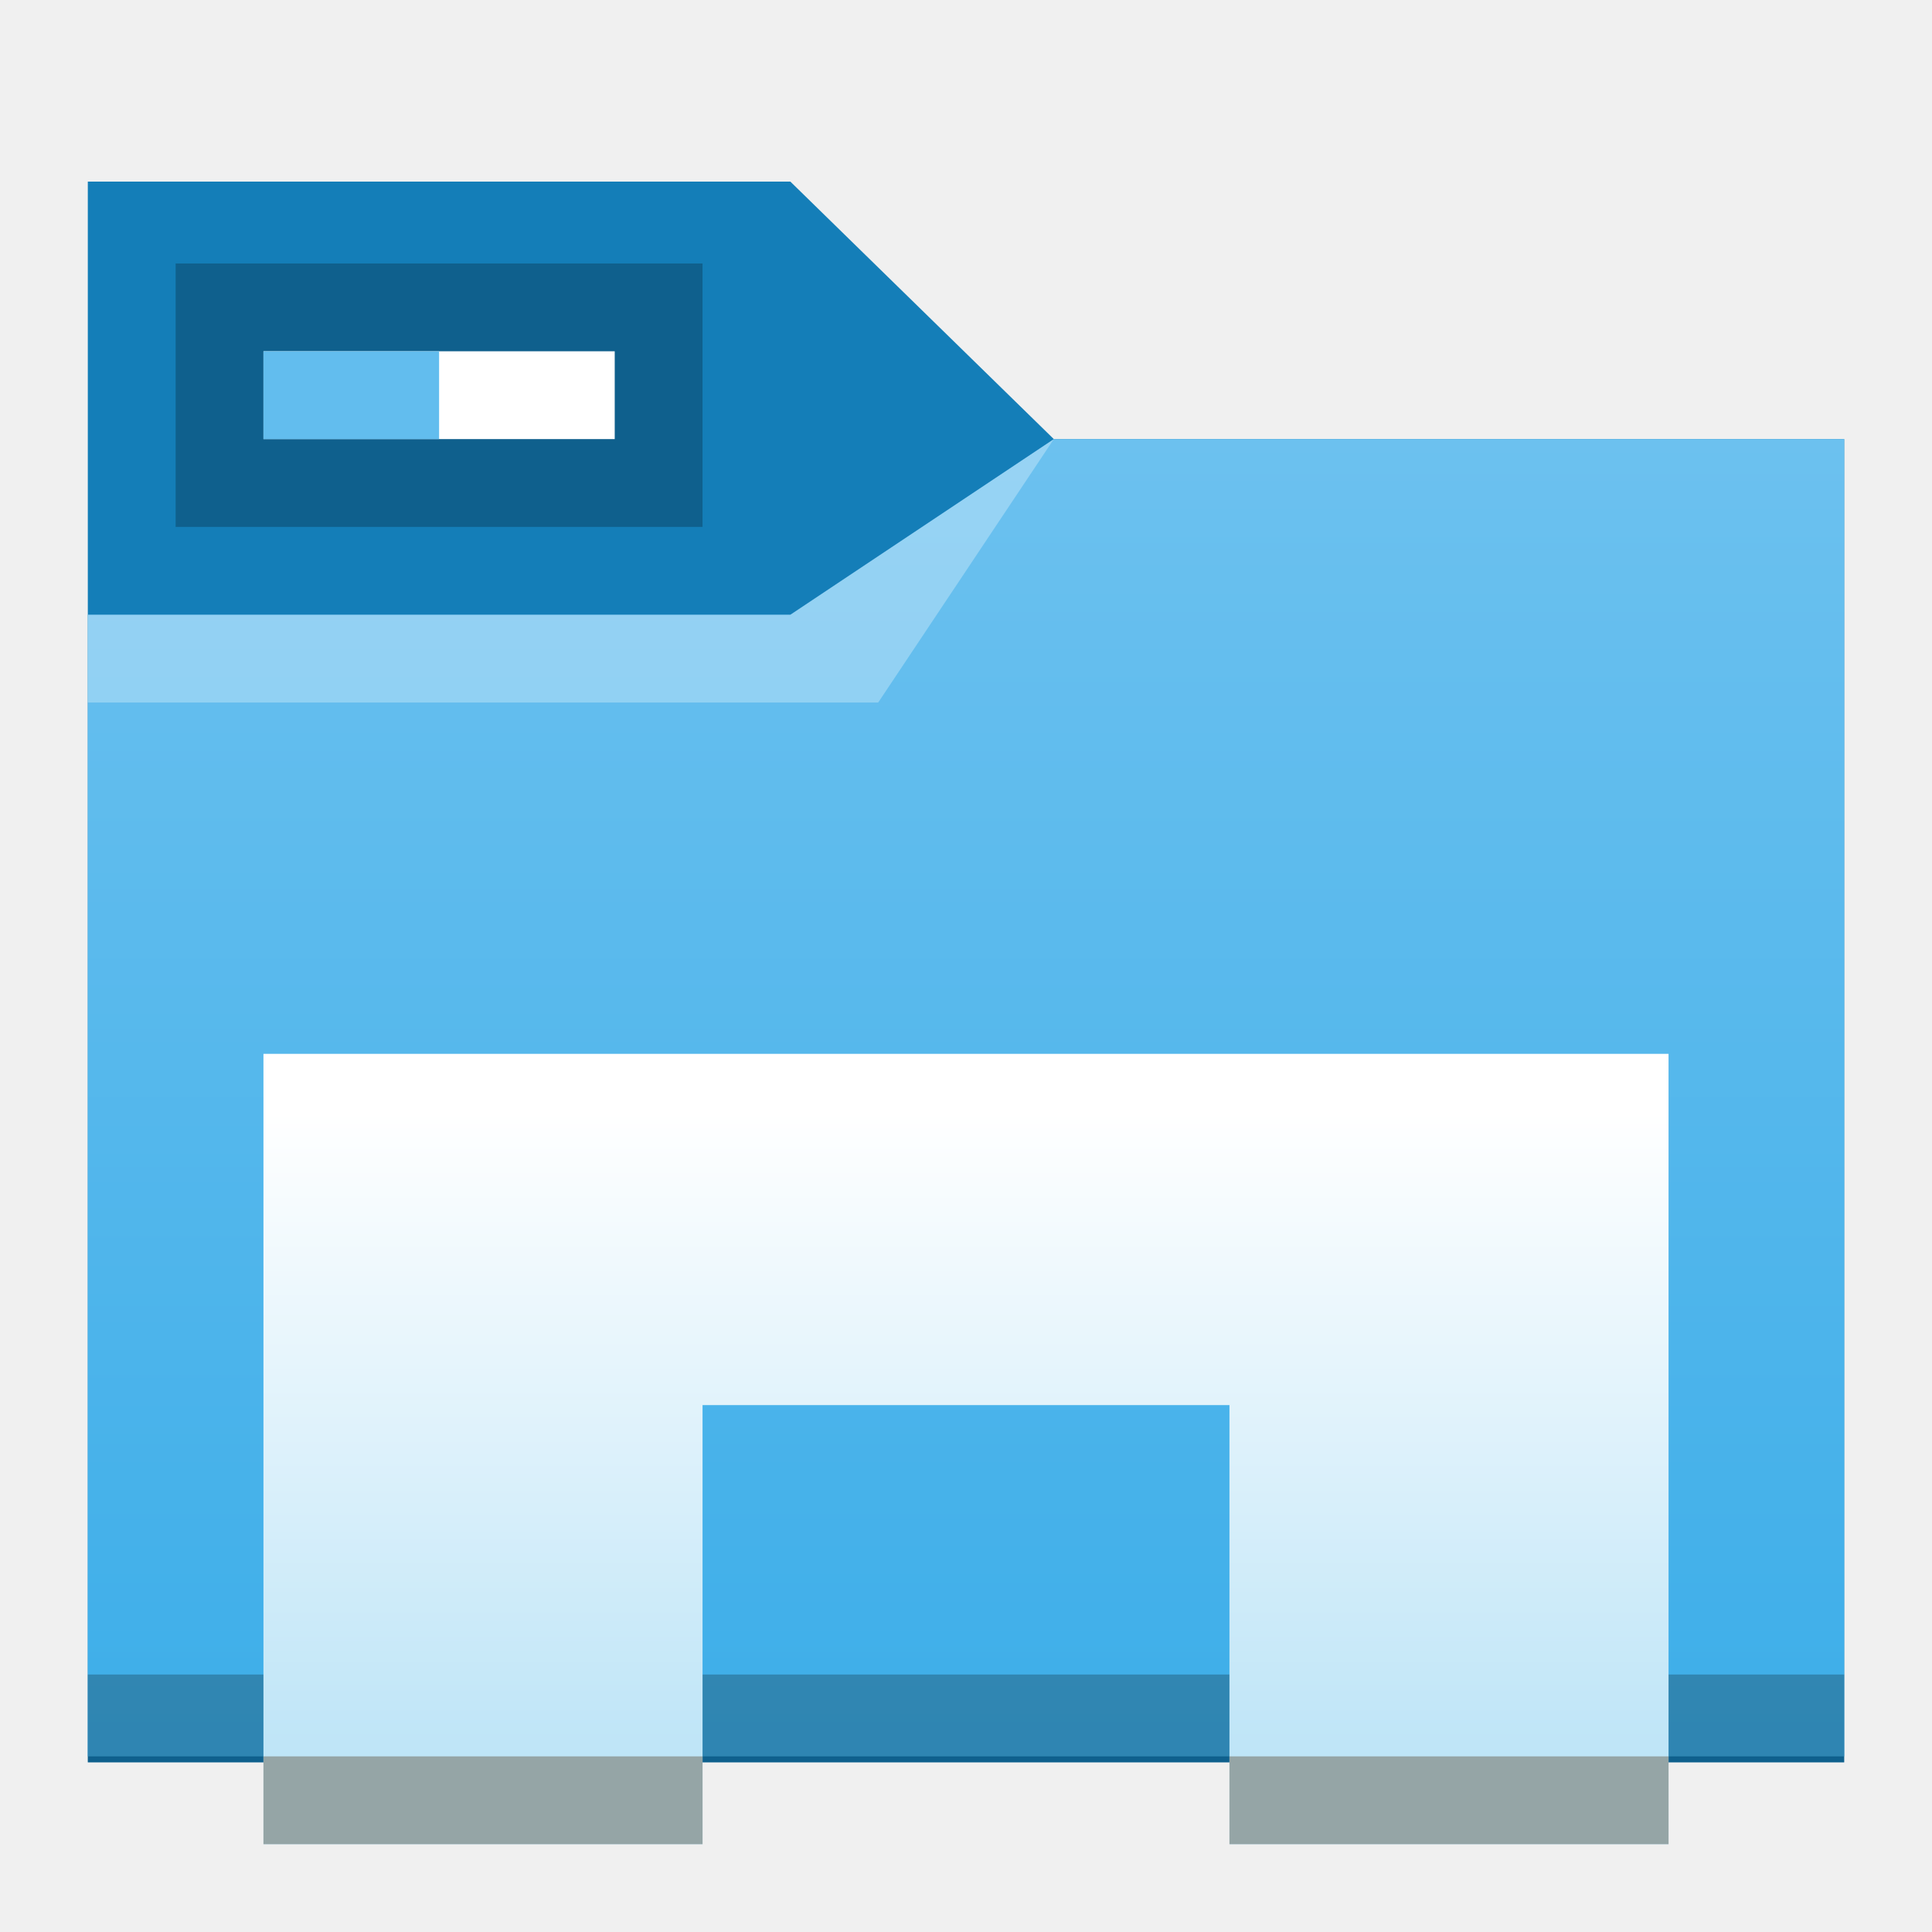
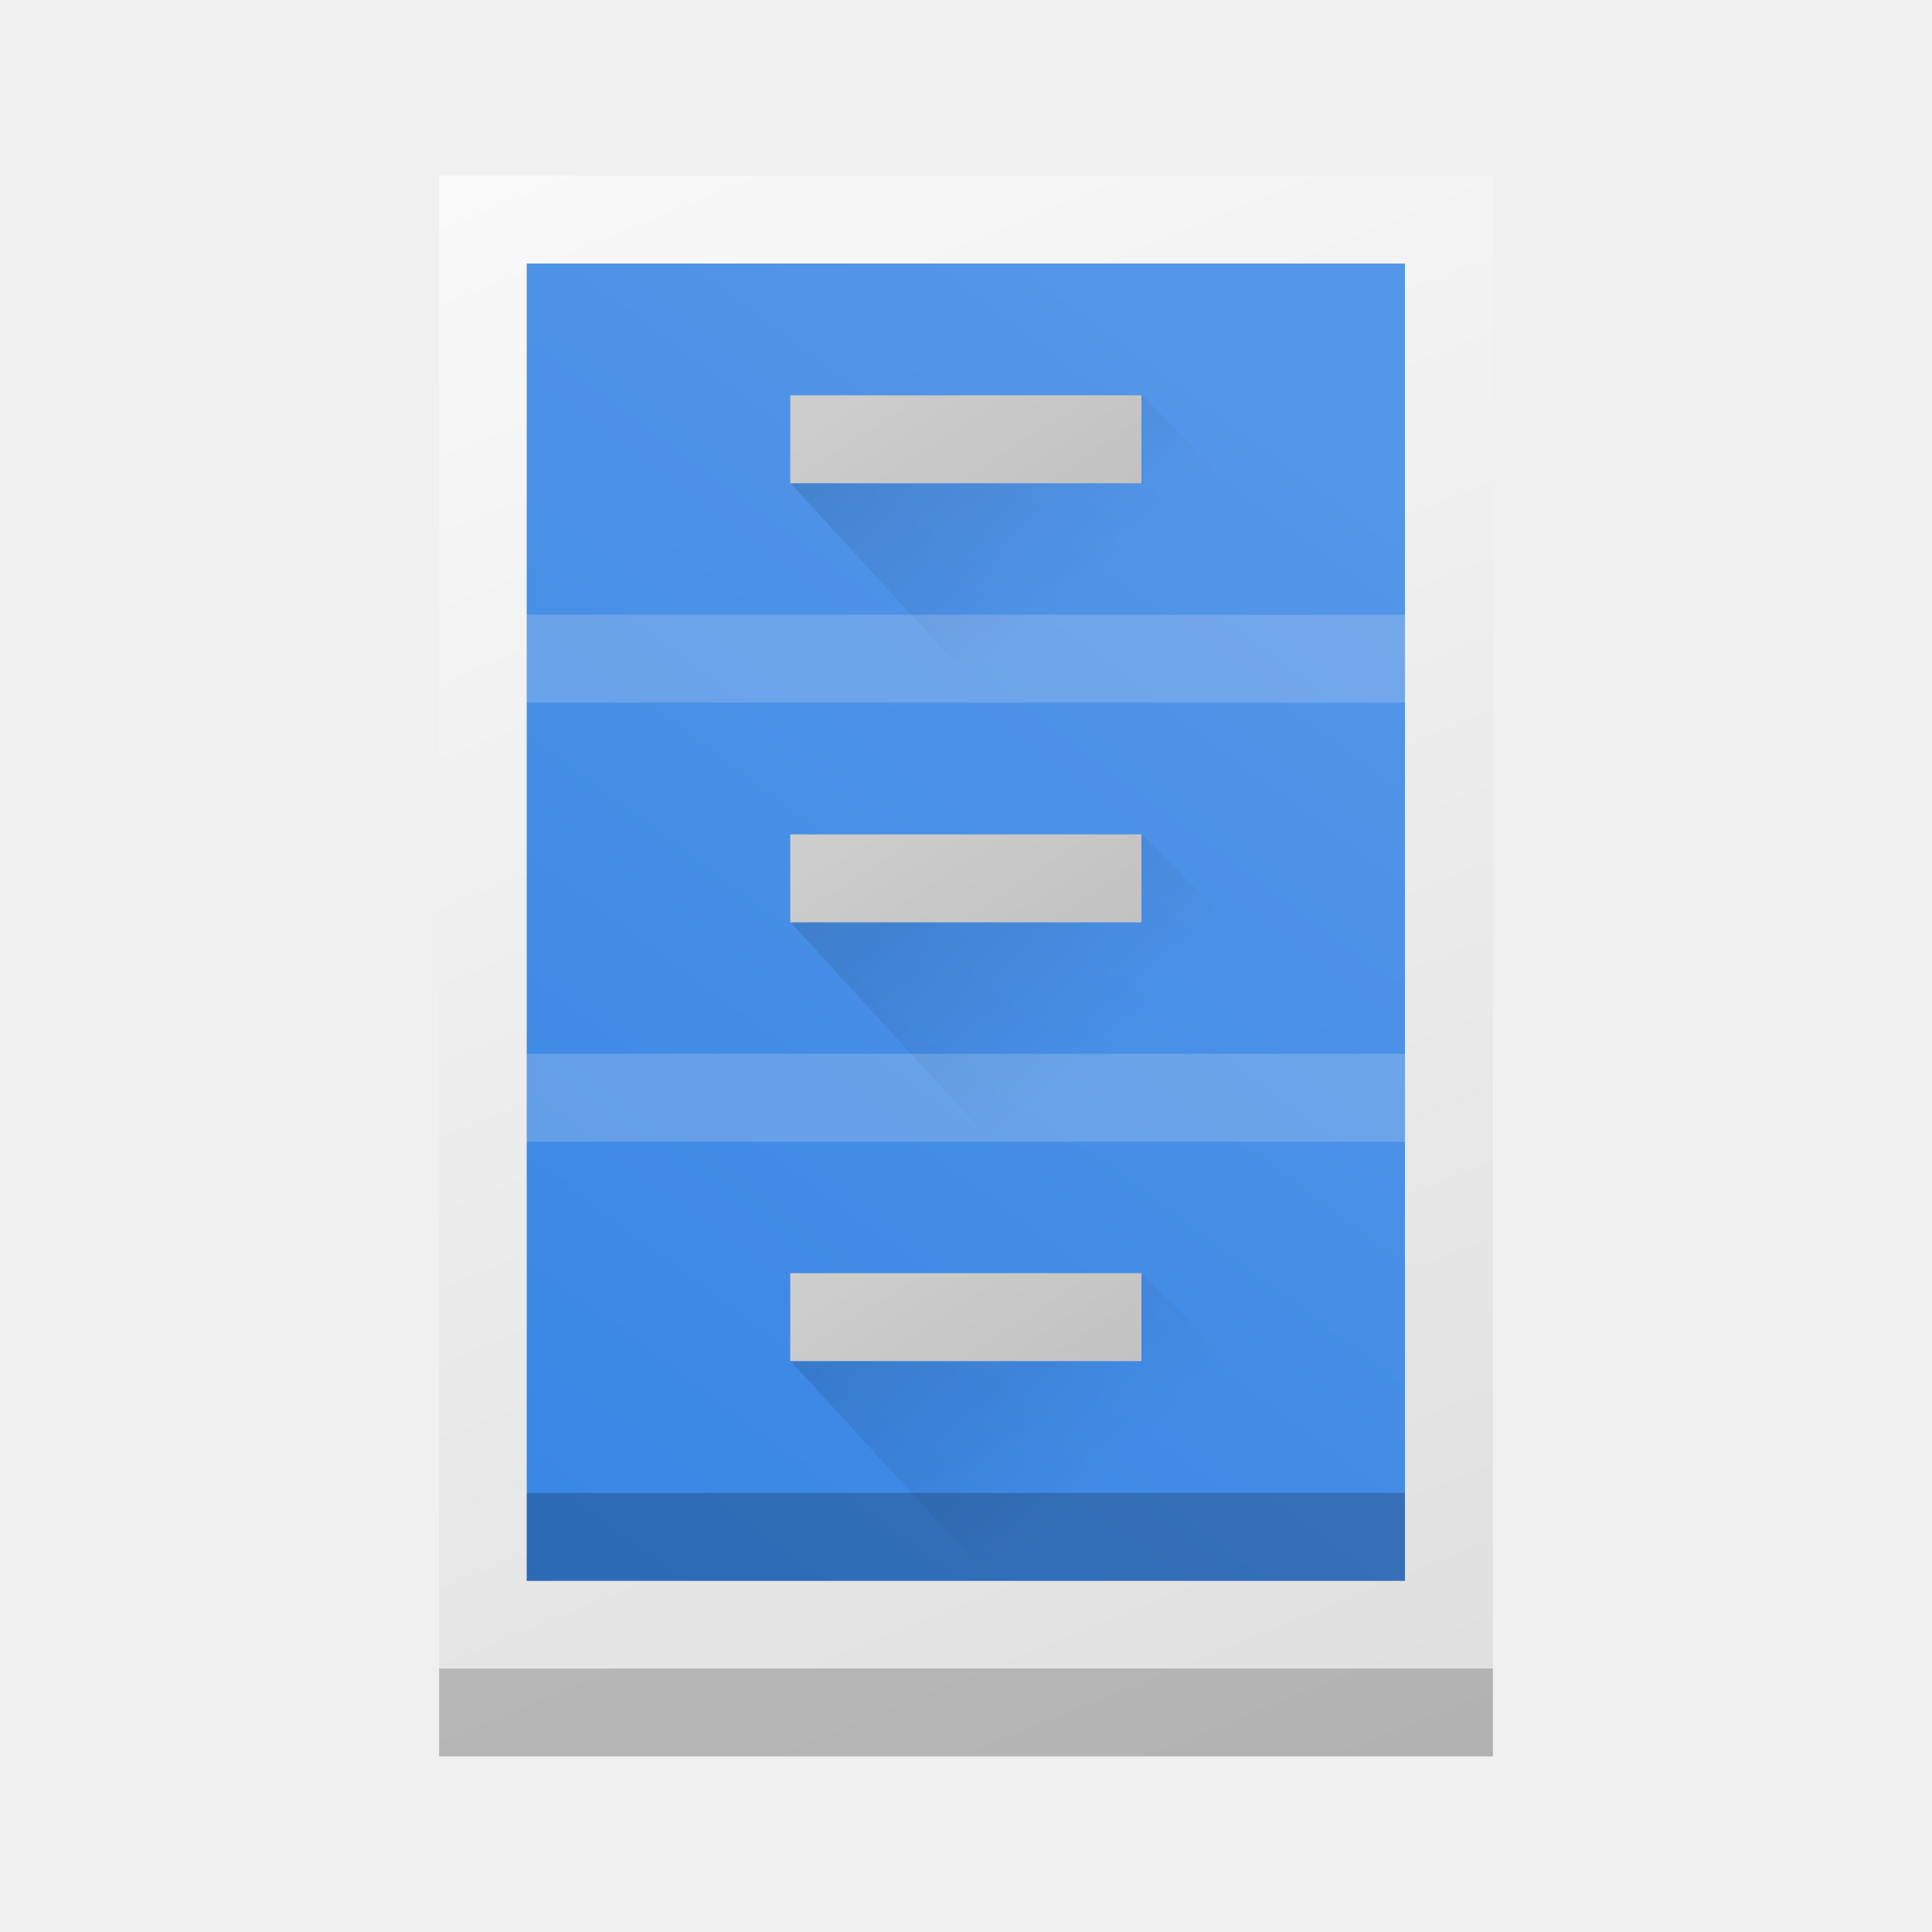
- <svg xmlns="http://www.w3.org/2000/svg" xmlns:xlink="http://www.w3.org/1999/xlink" width="22" height="22" viewBox="0 0 22 22" id="svg7925" version="1.1">
-   <defs id="defs7927">
-     <linearGradient id="linearGradient4274">
-       <stop id="stop4276" offset="0" style="stop-color:#ffffff;stop-opacity:1;" />
-       <stop id="stop4278" offset="1" style="stop-color:#ffffff;stop-opacity:0.488" />
+ <svg xmlns="http://www.w3.org/2000/svg" xmlns:xlink="http://www.w3.org/1999/xlink" width="22" height="22" viewBox="0 0 5.821 5.821" version="1.1" id="svg5">
+   <defs id="defs2">
+     <linearGradient id="linearGradient8306">
+       <stop style="stop-color:#3584e4;stop-opacity:1;" offset="0" id="stop8302" />
+       <stop style="stop-color:#5496e8;stop-opacity:1" offset="1" id="stop8304" />
    </linearGradient>
-     <linearGradient xlink:href="#linearGradient4274" id="linearGradient8485" gradientUnits="userSpaceOnUse" gradientTransform="matrix(0.6922471,0,0,0.6922471,-264.2715,1668.435)" x1="390.571" y1="498.298" x2="442.571" y2="498.298" />
-     <linearGradient xlink:href="#linearGradient4227" id="linearGradient4225" gradientUnits="userSpaceOnUse" x1="396.571" y1="498.798" x2="426.571" y2="511.798" gradientTransform="matrix(0.3461683,0,0,0.3461683,-133.2427,-165.8585)" />
-     <linearGradient id="linearGradient4227">
-       <stop id="stop4229" offset="0" style="stop-color:#f5f5f5;stop-opacity:1" />
-       <stop id="stop4231" offset="1" style="stop-color:#f9f9f9;stop-opacity:1" />
+     <linearGradient id="linearGradient5207">
+       <stop style="stop-color:#000000;stop-opacity:1;" offset="0" id="stop5203" />
+       <stop style="stop-color:#000000;stop-opacity:0;" offset="1" id="stop5205" />
    </linearGradient>
-     <linearGradient xlink:href="#linearGradient4274" id="linearGradient8603" gradientUnits="userSpaceOnUse" gradientTransform="matrix(0.3461683,0,0,0.3461683,-133.2427,1862.688)" x1="390.571" y1="498.298" x2="442.571" y2="498.298" />
-     <linearGradient xlink:href="#linearGradient4274" id="linearGradient8603-0" gradientUnits="userSpaceOnUse" gradientTransform="matrix(0.3461683,0,0,0.3461683,-135.1533,827.3248)" x1="390.571" y1="498.298" x2="442.571" y2="498.298" />
-     <linearGradient xlink:href="#a" id="linearGradient4210" gradientUnits="userSpaceOnUse" x1="431.571" y1="518.798" x2="431.571" y2="543.798" gradientTransform="matrix(0.3333333,0,0,0.3333333,-129.3572,-160.266)" />
-     <linearGradient id="a" y1="20" y2="44" x2="0" gradientUnits="userSpaceOnUse" gradientTransform="translate(447.2123,514.4414)">
-       <stop style="stop-color:#ffffff;stop-opacity:1" offset="0" id="stop7" />
-       <stop style="stop-color:#b5e1f6;stop-opacity:1" offset="1" id="stop9" />
+     <linearGradient id="linearGradient3882">
+       <stop style="stop-color:#c1c1c1;stop-opacity:1" offset="0" id="stop3878" />
+       <stop style="stop-color:#d2d2d2;stop-opacity:1" offset="1" id="stop3880" />
    </linearGradient>
-     <linearGradient xlink:href="#a" id="linearGradient4178-3" gradientUnits="userSpaceOnUse" x1="431.571" y1="518.798" x2="431.571" y2="543.798" gradientTransform="matrix(0.6666667,0,0,0.6666667,-255.7143,684.8302)" />
-     <linearGradient id="linearGradient4180" y1="20" y2="44" x2="0" gradientUnits="userSpaceOnUse" gradientTransform="translate(447.2123,514.4414)">
-       <stop style="stop-color:#ffffff;stop-opacity:1" offset="0" id="stop4182" />
-       <stop style="stop-color:#b5e1f6;stop-opacity:1" offset="1" id="stop4184" />
+     <linearGradient id="linearGradient1076">
+       <stop style="stop-color:#dadada;stop-opacity:1" offset="0" id="stop1072" />
+       <stop style="stop-color:#f9f9f9;stop-opacity:1" offset="1" id="stop1074" />
    </linearGradient>
-     <linearGradient xlink:href="#linearGradient4176-6" id="linearGradient4208" gradientUnits="userSpaceOnUse" x1="429.571" y1="541.798" x2="429.571" y2="496.798" gradientTransform="matrix(0.3448276,0,0,0.3333333,-132.6453,-160.5993)" />
-     <linearGradient id="linearGradient4176-6">
-       <stop style="stop-color:#3daee9" id="stop4178-7" />
-       <stop offset="1" style="stop-color:#6cc1ef" id="stop4180-5" />
-     </linearGradient>
-     <linearGradient id="a-3" y1="20" y2="44" x2="0" gradientUnits="userSpaceOnUse" gradientTransform="translate(447.2123,514.4414)">
-       <stop stop-color="#eff0f1" id="stop7-6" />
-       <stop offset="1" stop-color="#bdc3c7" id="stop9-7" />
-     </linearGradient>
+     <linearGradient xlink:href="#linearGradient1076" id="linearGradient1078" x1="10.302" y1="13.503" x2="5.474" y2="0.393" gradientUnits="userSpaceOnUse" gradientTransform="matrix(0.4285715,0,0,0.4736843,0.1889881,-0.09747814)" />
+     <linearGradient xlink:href="#linearGradient3882" id="linearGradient3884" x1="6.055" y1="4.448" x2="4.928" y2="2.271" gradientUnits="userSpaceOnUse" gradientTransform="matrix(0.4,0,0,0.5,0.3704171,-0.2645832)" />
+     <linearGradient xlink:href="#linearGradient5207" id="linearGradient5209" x1="3.381" y1="1.999" x2="5.671" y2="4.583" gradientUnits="userSpaceOnUse" gradientTransform="matrix(0.6429306,0,0,0.6429306,-0.8508156,-0.7562047)" />
+     <linearGradient xlink:href="#linearGradient8306" id="linearGradient8308" x1="2.646" y1="11.113" x2="8.317" y2="2.773" gradientUnits="userSpaceOnUse" gradientTransform="matrix(0.4166666,0,0,0.4545455,0.2645833,-0.04810619)" />
+     <linearGradient xlink:href="#linearGradient5207" id="linearGradient12436" gradientUnits="userSpaceOnUse" gradientTransform="matrix(0.6429306,0,0,0.6429306,-0.8508156,0.5667119)" x1="3.902" y1="1.447" x2="6.335" y2="4.135" />
+     <linearGradient xlink:href="#linearGradient3882" id="linearGradient12438" gradientUnits="userSpaceOnUse" gradientTransform="matrix(0.4,0,0,0.5,0.3704171,1.058333)" x1="6.055" y1="4.448" x2="4.928" y2="2.271" />
+     <linearGradient xlink:href="#linearGradient5207" id="linearGradient1327" gradientUnits="userSpaceOnUse" gradientTransform="matrix(0.6429306,0,0,0.6429306,-0.8508158,1.889628)" x1="3.902" y1="1.447" x2="6.335" y2="4.135" />
+     <linearGradient xlink:href="#linearGradient3882" id="linearGradient1329" gradientUnits="userSpaceOnUse" gradientTransform="matrix(0.4,0,0,0.5,0.3704169,2.38125)" x1="6.055" y1="4.448" x2="4.928" y2="2.271" />
  </defs>
-   <rect style="color:#000000;clip-rule:nonzero;display:inline;overflow:visible;visibility:visible;isolation:auto;mix-blend-mode:normal;color-interpolation:sRGB;color-interpolation-filters:linearRGB;solid-color:#000000;solid-opacity:1;fill:url(#linearGradient4225);fill-opacity:1;fill-rule:nonzero;stroke:none;stroke-width:1;stroke-linecap:butt;stroke-linejoin:miter;stroke-miterlimit:4;stroke-dasharray:none;stroke-dashoffset:0;stroke-opacity:1;marker:none;color-rendering:auto;image-rendering:auto;shape-rendering:auto;text-rendering:auto;enable-background:accumulate" id="rect4223" width="18" height="5" x="2" y="6" rx="0.913" ry="1" />
-   <path id="rect8607" d="M 2.912,6 C 2.406,6 2,6.446 2,7 V 8 C 2,7.446 2.406,7 2.912,7 H 19 c 0.506,0 0.912,0.446 0.912,1 V 7 C 19.912,6.446 19.506,6 19,6 Z" style="color:#000000;clip-rule:nonzero;display:inline;overflow:visible;visibility:visible;opacity:0.85;isolation:auto;mix-blend-mode:normal;color-interpolation:sRGB;color-interpolation-filters:linearRGB;solid-color:#000000;solid-opacity:1;fill:url(#linearGradient8603);fill-opacity:1;fill-rule:nonzero;stroke:none;stroke-width:1;stroke-linecap:butt;stroke-linejoin:miter;stroke-miterlimit:4;stroke-dasharray:none;stroke-dashoffset:0;stroke-opacity:1;marker:none;color-rendering:auto;image-rendering:auto;shape-rendering:auto;text-rendering:auto;enable-background:accumulate" />
-   <path style="fill:#147eb8;fill-opacity:1;fill-rule:evenodd;stroke:none;stroke-width:1px;stroke-linecap:butt;stroke-linejoin:miter;stroke-opacity:1" d="M 1,2.068 H 9 L 12,5 h 9 V 20.068 H 1 Z" id="path4182" />
-   <path style="fill:url(#linearGradient4208);fill-opacity:1;fill-rule:evenodd;stroke:none;stroke-width:1px;stroke-linecap:butt;stroke-linejoin:miter;stroke-opacity:1" d="m 1,7 h 8 l 3,-2 h 9 V 20 H 1 Z" id="path4186" />
-   <path style="fill-opacity:0.235" id="path4192" d="m 1,19.068 v 1 H 1.345 20.655 21 v -1 H 20.655 1.345 Z" />
-   <path id="rect4194" d="M 2,3 H 8 V 6 H 2 Z" style="fill:#000000;fill-opacity:0.235;stroke:none" />
-   <path id="rect4196" d="M 3,4 H 7 V 5 H 3 Z" style="fill:#ffffff;fill-opacity:1;stroke:none" />
-   <path style="fill:#62bdee;fill-opacity:1;stroke:none" d="M 3,4 H 5 V 5 H 3 Z" id="path4198" />
-   <path id="path4183" d="M 3,12 H 19 l -2.5e-5,9 h -5 v -5 h -6 v 5 h -5 z" style="fill:url(#linearGradient4210);fill-opacity:1" />
-   <path style="fill:#95a5a6;fill-opacity:1" d="M 3,20 H 8 v 1 H 3 Z" id="path4185" />
-   <path style="fill:#95a5a6;fill-opacity:1" d="M 14,20 H 19 v 1 h -5 z" id="path4189" />
-   <path style="opacity:0.3;fill:#ffffff;fill-opacity:1;fill-rule:evenodd" id="path4232" d="M 1,8 V 7 h 8 l 3,-2 -2,3 z" />
+   <rect style="fill:url(#linearGradient1078);fill-opacity:1;stroke-width:0.147" id="rect846" width="3.175" height="4.762" x="1.323" y="0.529" />
+   <rect style="fill:url(#linearGradient8308);fill-opacity:1;stroke-width:0.101" id="rect1951" width="2.646" height="3.969" x="1.587" y="0.794" />
+   <rect style="opacity:0.2;fill:#f6f6f6;fill-opacity:1;stroke-width:0.026" id="rect1951-3" width="2.646" height="0.265" x="1.587" y="1.852" />
+   <rect style="opacity:0.2;fill:#f6f6f6;fill-opacity:1;stroke-width:0.026" id="rect1951-3-3" width="2.646" height="0.265" x="1.587" y="3.175" />
+   <rect style="opacity:0.2;fill:#000000;fill-opacity:1;stroke-width:0.026" id="rect1951-3-3-6" width="2.646" height="0.265" x="1.587" y="4.498" />
+   <rect style="opacity:0.2;fill:#000000;fill-opacity:1;stroke-width:0.028" id="rect1951-3-6-7" width="3.175" height="0.265" x="1.323" y="5.027" />
+   <path id="rect4750" style="opacity:0.3;fill:url(#linearGradient5209);fill-opacity:1;stroke-width:0.161" d="M 3.44,1.191 2.381,1.455 l 0.728,0.794 1.124,2e-7 V 1.984 Z" />
+   <rect style="fill:url(#linearGradient3884);fill-opacity:1;stroke-width:0.051" id="rect3220" width="1.058" height="0.265" x="2.381" y="1.191" />
+   <path id="rect4750-9" style="opacity:0.3;fill:url(#linearGradient12436);fill-opacity:1;stroke-width:0.161" d="M 3.44,2.514 2.381,2.778 3.109,3.572 l 1.124,2e-7 V 3.307 Z" />
+   <rect style="fill:url(#linearGradient12438);fill-opacity:1;stroke-width:0.051" id="rect3220-2" width="1.058" height="0.265" x="2.381" y="2.514" />
+   <path id="rect4750-9-6" style="opacity:0.3;fill:url(#linearGradient1327);fill-opacity:1;stroke-width:0.161" d="m 3.44,3.836 -1.058,0.265 0.728,0.794 1.124,2e-7 V 4.63 Z" />
+   <rect style="fill:url(#linearGradient1329);fill-opacity:1;stroke-width:0.051" id="rect3220-2-2" width="1.058" height="0.265" x="2.381" y="3.836" />
</svg>
